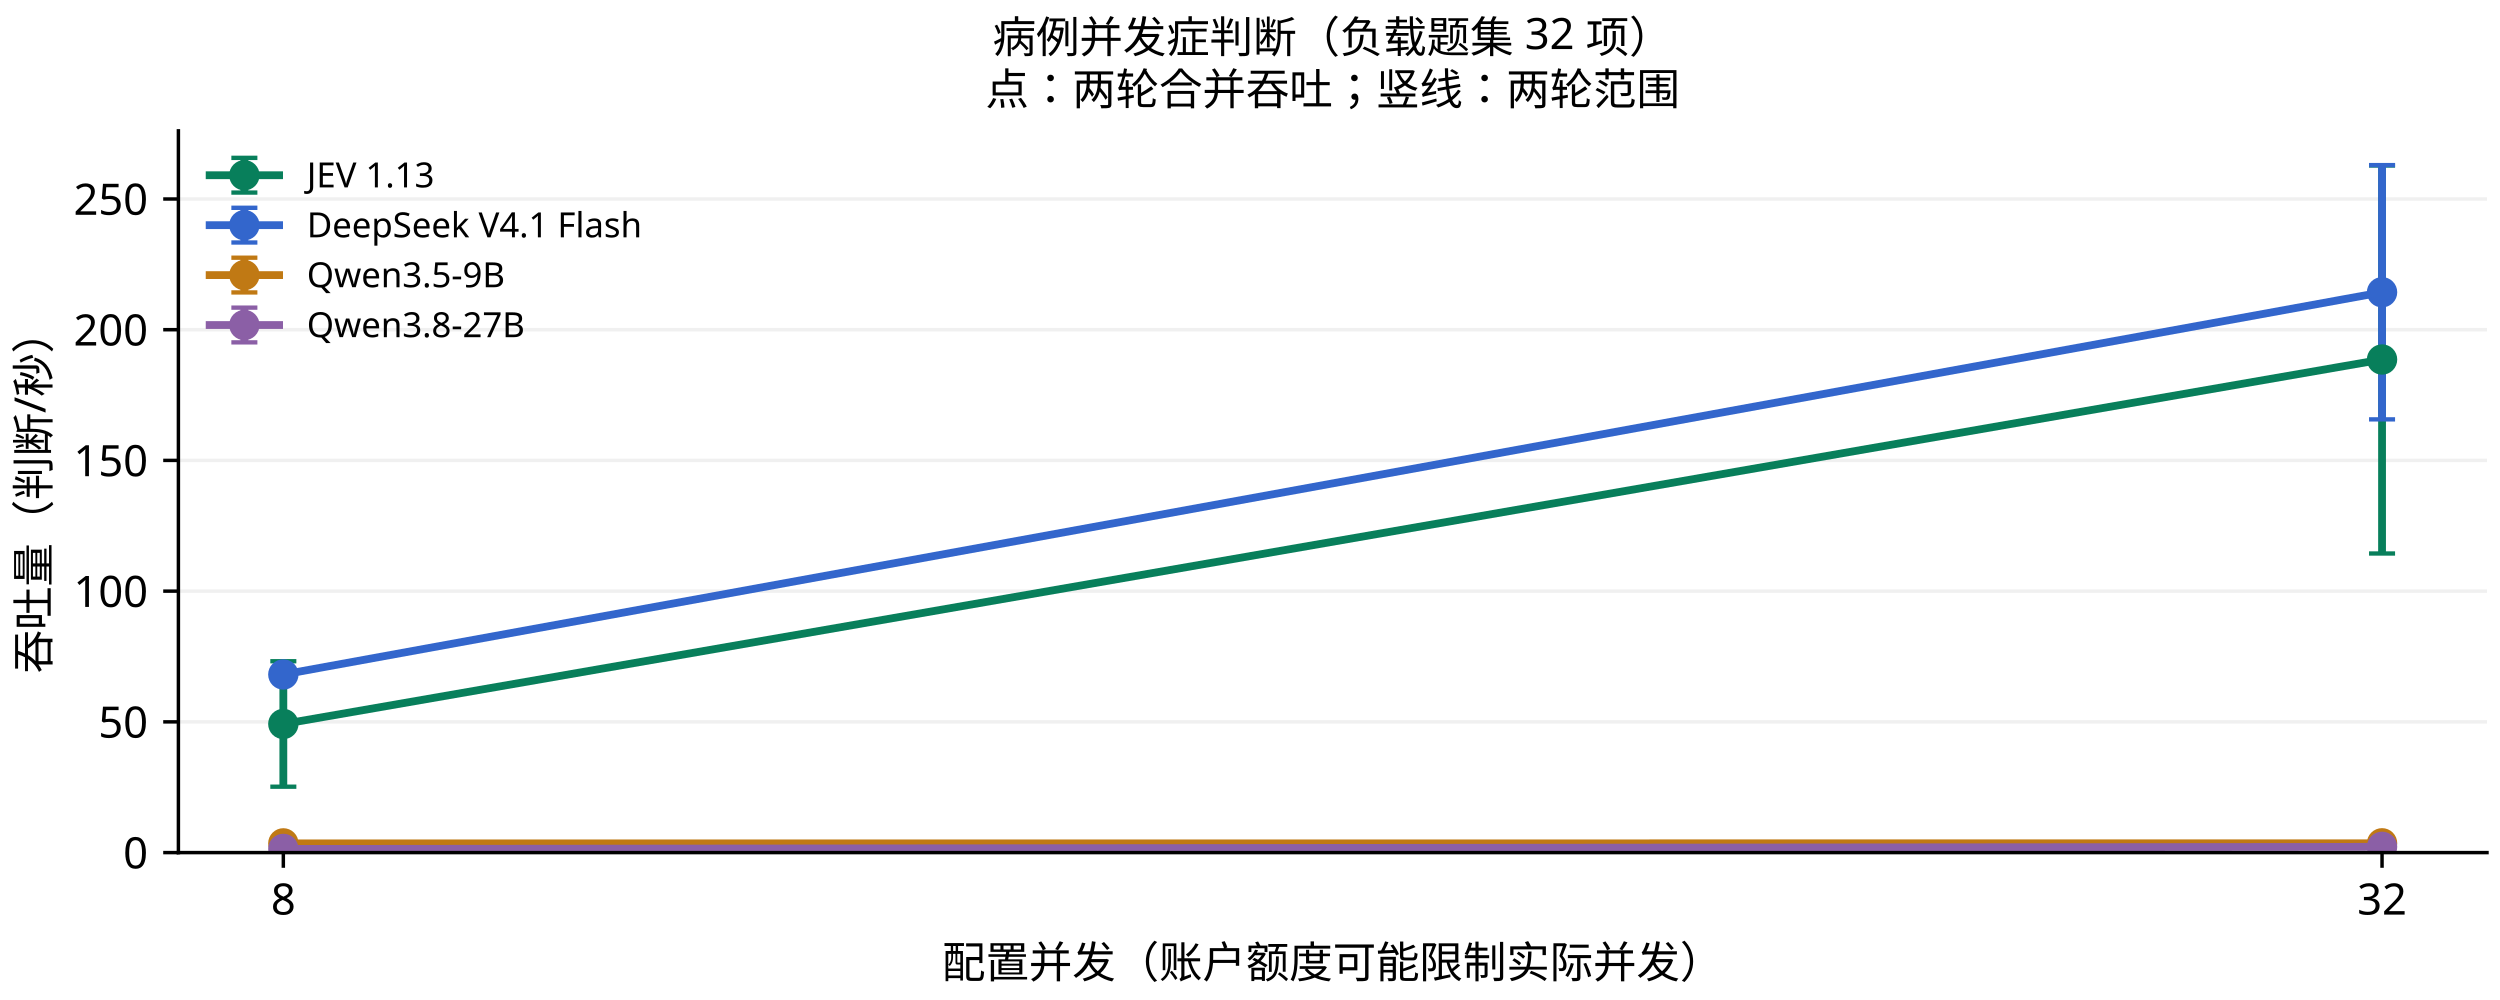
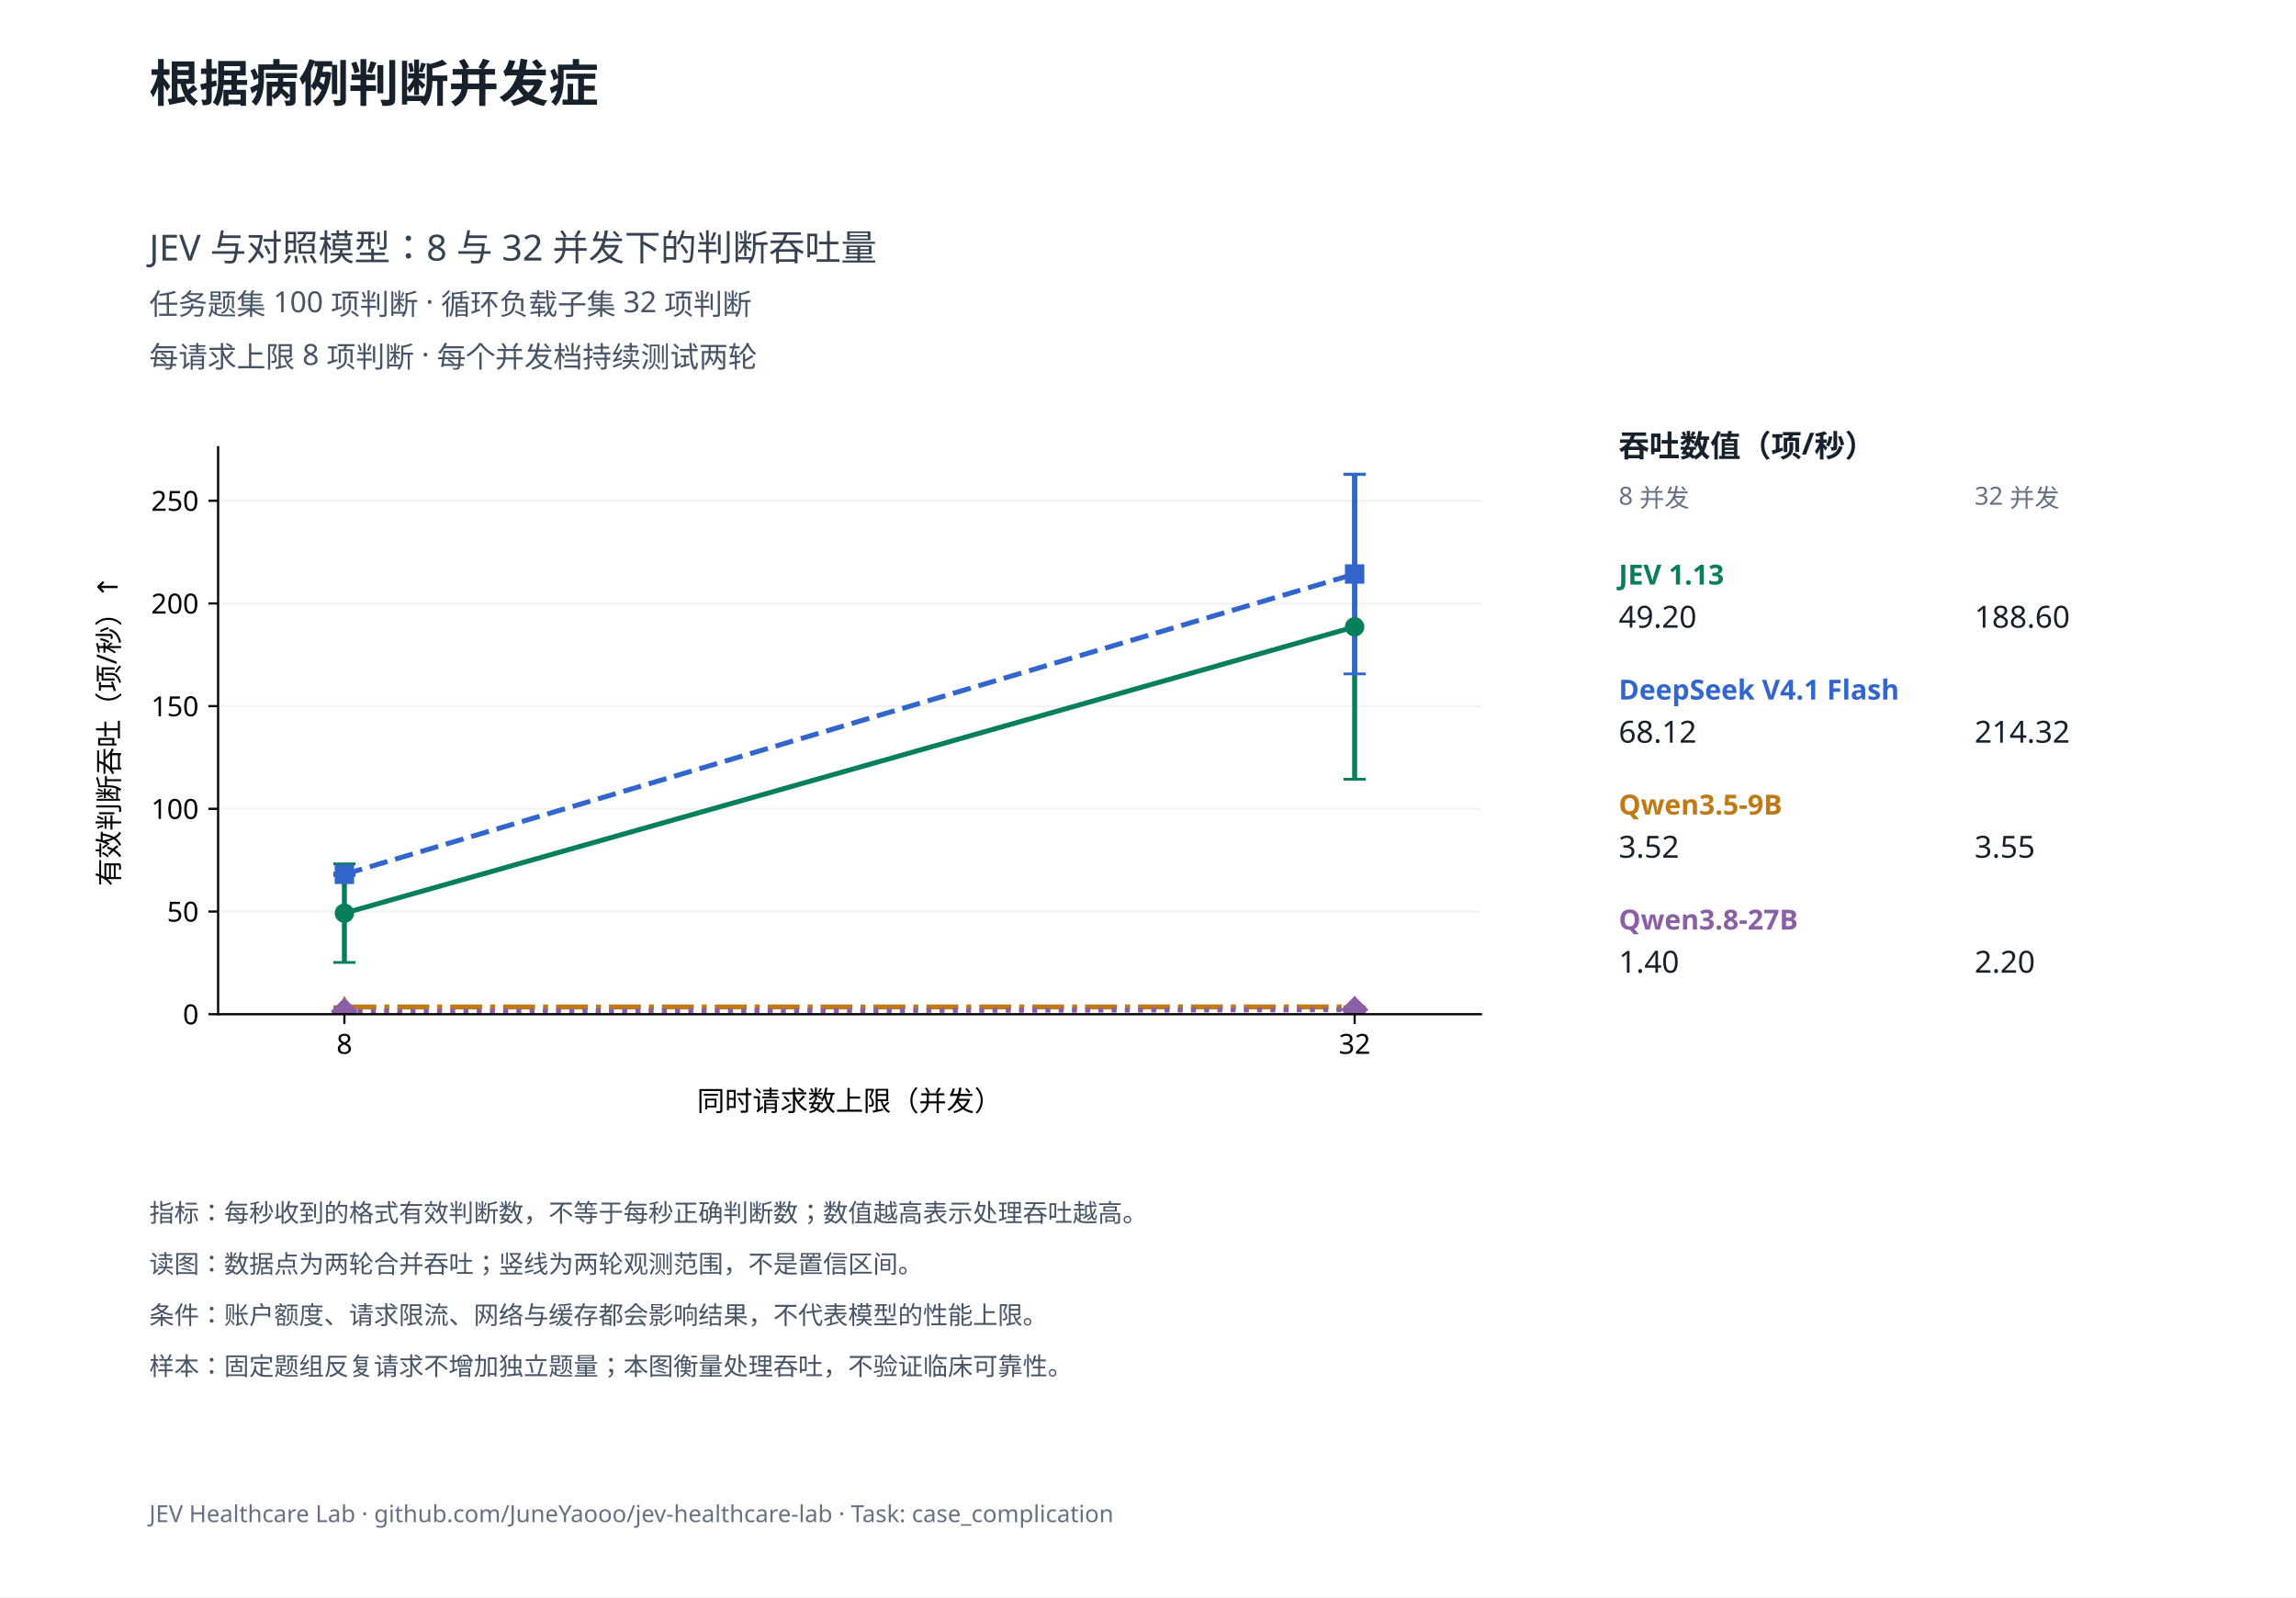
- <svg xmlns="http://www.w3.org/2000/svg" xmlns:xlink="http://www.w3.org/1999/xlink" width="576pt" height="230.4pt" viewBox="0 0 576 230.4" version="1.1">
+ <svg xmlns="http://www.w3.org/2000/svg" xmlns:xlink="http://www.w3.org/1999/xlink" width="828pt" height="576pt" viewBox="0 0 828 576" version="1.1">
  <defs>
    <style type="text/css">*{stroke-linejoin: round; stroke-linecap: butt}</style>
  </defs>
  <g id="figure_1">
    <g id="patch_1">
-       <path d="M 0 230.4 L 576 230.4 L 576 0 L 0 0 z " style="fill: #ffffff" />
+       <path d="M 0 576 L 828 576 L 828 0 L 0 0 z " style="fill: #ffffff" />
    </g>
    <g id="axes_1">
      <g id="patch_2">
-         <path d="M 41.103 196.439 L 573 196.439 L 573 30.148 L 41.103 30.148 z " style="fill: #ffffff" />
+         <path d="M 78.66 365.76 L 534.06 365.76 L 534.06 161.28 L 78.66 161.28 z " style="fill: #ffffff" />
      </g>
      <g id="matplotlib.axis_1">
        <g id="xtick_1">
          <g id="line2d_1">
            <defs>
-               <path id="m2c5e07b460" d="M 0 0 L 0 3.5 " style="stroke: #000000; stroke-width: 0.8" />
+               <path id="mfe525bd949" d="M 0 0 L 0 3.5 " style="stroke: #000000; stroke-width: 0.8" />
            </defs>
            <g>
-               <use xlink:href="#m2c5e07b460" x="65.28" y="196.439" style="stroke: #000000; stroke-width: 0.8" />
+               <use xlink:href="#mfe525bd949" x="124.2" y="365.76" style="stroke: #000000; stroke-width: 0.8" />
            </g>
          </g>
          <g id="text_1">
-             <text style="font-size: 10px; font-family: 'Arial Unicode MS'; text-anchor: middle" x="65.28" y="210.719" transform="rotate(-0 65.28047 210.7189)">8</text>
+             <text style="font-size: 10px; font-family: 'Arial Unicode MS'; text-anchor: middle" x="124.2" y="380.04" transform="rotate(-0 124.2 380.0403)">8</text>
          </g>
        </g>
        <g id="xtick_2">
          <g id="line2d_2">
            <g>
-               <use xlink:href="#m2c5e07b460" x="548.823" y="196.439" style="stroke: #000000; stroke-width: 0.8" />
+               <use xlink:href="#mfe525bd949" x="488.52" y="365.76" style="stroke: #000000; stroke-width: 0.8" />
            </g>
          </g>
          <g id="text_2">
-             <text style="font-size: 10px; font-family: 'Arial Unicode MS'; text-anchor: middle" x="548.823" y="210.719" transform="rotate(-0 548.8227 210.7189)">32</text>
+             <text style="font-size: 10px; font-family: 'Arial Unicode MS'; text-anchor: middle" x="488.52" y="380.04" transform="rotate(-0 488.52 380.0403)">32</text>
          </g>
        </g>
        <g id="text_3">
-           <text style="font-size: 10px; font-family: 'Arial Unicode MS'; text-anchor: middle" x="307.052" y="225.3" transform="rotate(-0 307.0516 225.2998)">配置并发（账户额度可能限制实际并发）</text>
+           <text style="font-size: 10px; font-family: 'Arial Unicode MS'; text-anchor: middle" x="306.36" y="400.621" transform="rotate(-0 306.36 400.6211)">同时请求数上限（并发）</text>
        </g>
      </g>
      <g id="matplotlib.axis_2">
        <g id="ytick_1">
          <g id="line2d_3">
-             <path d="M 41.103 196.439 L 573 196.439 " clip-path="url(#p00638ab48f)" style="fill: none; stroke: #b0b0b0; stroke-opacity: 0.18; stroke-width: 0.8; stroke-linecap: square" />
+             <path d="M 78.66 365.76 L 534.06 365.76 " clip-path="url(#p11cfad6127)" style="fill: none; stroke: #b0b0b0; stroke-opacity: 0.16; stroke-width: 0.8; stroke-linecap: square" />
          </g>
          <g id="line2d_4">
            <defs>
-               <path id="ma7af03db89" d="M 0 0 L -3.5 0 " style="stroke: #000000; stroke-width: 0.8" />
+               <path id="m9850966038" d="M 0 0 L -3.5 0 " style="stroke: #000000; stroke-width: 0.8" />
            </defs>
            <g>
-               <use xlink:href="#ma7af03db89" x="41.103" y="196.439" style="stroke: #000000; stroke-width: 0.8" />
+               <use xlink:href="#m9850966038" x="78.66" y="365.76" style="stroke: #000000; stroke-width: 0.8" />
            </g>
          </g>
          <g id="text_4">
-             <text style="font-size: 10px; font-family: 'Arial Unicode MS'; text-anchor: end" x="34.103" y="200.079" transform="rotate(-0 34.10336 200.0788)">0</text>
+             <text style="font-size: 10px; font-family: 'Arial Unicode MS'; text-anchor: end" x="71.66" y="369.4" transform="rotate(-0 71.66 369.4001)">0</text>
          </g>
        </g>
        <g id="ytick_2">
          <g id="line2d_5">
-             <path d="M 41.103 166.32 L 573 166.32 " clip-path="url(#p00638ab48f)" style="fill: none; stroke: #b0b0b0; stroke-opacity: 0.18; stroke-width: 0.8; stroke-linecap: square" />
+             <path d="M 78.66 328.724 L 534.06 328.724 " clip-path="url(#p11cfad6127)" style="fill: none; stroke: #b0b0b0; stroke-opacity: 0.16; stroke-width: 0.8; stroke-linecap: square" />
          </g>
          <g id="line2d_6">
            <g>
-               <use xlink:href="#ma7af03db89" x="41.103" y="166.32" style="stroke: #000000; stroke-width: 0.8" />
+               <use xlink:href="#m9850966038" x="78.66" y="328.724" style="stroke: #000000; stroke-width: 0.8" />
            </g>
          </g>
          <g id="text_5">
-             <text style="font-size: 10px; font-family: 'Arial Unicode MS'; text-anchor: end" x="34.103" y="169.96" transform="rotate(-0 34.10336 169.9599)">50</text>
+             <text style="font-size: 10px; font-family: 'Arial Unicode MS'; text-anchor: end" x="71.66" y="332.364" transform="rotate(-0 71.66 332.3644)">50</text>
          </g>
        </g>
        <g id="ytick_3">
          <g id="line2d_7">
-             <path d="M 41.103 136.201 L 573 136.201 " clip-path="url(#p00638ab48f)" style="fill: none; stroke: #b0b0b0; stroke-opacity: 0.18; stroke-width: 0.8; stroke-linecap: square" />
+             <path d="M 78.66 291.688 L 534.06 291.688 " clip-path="url(#p11cfad6127)" style="fill: none; stroke: #b0b0b0; stroke-opacity: 0.16; stroke-width: 0.8; stroke-linecap: square" />
          </g>
          <g id="line2d_8">
            <g>
-               <use xlink:href="#ma7af03db89" x="41.103" y="136.201" style="stroke: #000000; stroke-width: 0.8" />
+               <use xlink:href="#m9850966038" x="78.66" y="291.688" style="stroke: #000000; stroke-width: 0.8" />
            </g>
          </g>
          <g id="text_6">
-             <text style="font-size: 10px; font-family: 'Arial Unicode MS'; text-anchor: end" x="34.103" y="139.841" transform="rotate(-0 34.10336 139.8411)">100</text>
+             <text style="font-size: 10px; font-family: 'Arial Unicode MS'; text-anchor: end" x="71.66" y="295.329" transform="rotate(-0 71.66 295.3286)">100</text>
          </g>
        </g>
        <g id="ytick_4">
          <g id="line2d_9">
-             <path d="M 41.103 106.082 L 573 106.082 " clip-path="url(#p00638ab48f)" style="fill: none; stroke: #b0b0b0; stroke-opacity: 0.18; stroke-width: 0.8; stroke-linecap: square" />
+             <path d="M 78.66 254.653 L 534.06 254.653 " clip-path="url(#p11cfad6127)" style="fill: none; stroke: #b0b0b0; stroke-opacity: 0.16; stroke-width: 0.8; stroke-linecap: square" />
          </g>
          <g id="line2d_10">
            <g>
-               <use xlink:href="#ma7af03db89" x="41.103" y="106.082" style="stroke: #000000; stroke-width: 0.8" />
+               <use xlink:href="#m9850966038" x="78.66" y="254.653" style="stroke: #000000; stroke-width: 0.8" />
            </g>
          </g>
          <g id="text_7">
-             <text style="font-size: 10px; font-family: 'Arial Unicode MS'; text-anchor: end" x="34.103" y="109.722" transform="rotate(-0 34.10336 109.7223)">150</text>
+             <text style="font-size: 10px; font-family: 'Arial Unicode MS'; text-anchor: end" x="71.66" y="258.293" transform="rotate(-0 71.66 258.2928)">150</text>
          </g>
        </g>
        <g id="ytick_5">
          <g id="line2d_11">
-             <path d="M 41.103 75.963 L 573 75.963 " clip-path="url(#p00638ab48f)" style="fill: none; stroke: #b0b0b0; stroke-opacity: 0.18; stroke-width: 0.8; stroke-linecap: square" />
+             <path d="M 78.66 217.617 L 534.06 217.617 " clip-path="url(#p11cfad6127)" style="fill: none; stroke: #b0b0b0; stroke-opacity: 0.16; stroke-width: 0.8; stroke-linecap: square" />
          </g>
          <g id="line2d_12">
            <g>
-               <use xlink:href="#ma7af03db89" x="41.103" y="75.963" style="stroke: #000000; stroke-width: 0.8" />
+               <use xlink:href="#m9850966038" x="78.66" y="217.617" style="stroke: #000000; stroke-width: 0.8" />
            </g>
          </g>
          <g id="text_8">
-             <text style="font-size: 10px; font-family: 'Arial Unicode MS'; text-anchor: end" x="34.103" y="79.603" transform="rotate(-0 34.10336 79.60348)">200</text>
+             <text style="font-size: 10px; font-family: 'Arial Unicode MS'; text-anchor: end" x="71.66" y="221.257" transform="rotate(-0 71.66 221.2571)">200</text>
          </g>
        </g>
        <g id="ytick_6">
          <g id="line2d_13">
-             <path d="M 41.103 45.845 L 573 45.845 " clip-path="url(#p00638ab48f)" style="fill: none; stroke: #b0b0b0; stroke-opacity: 0.18; stroke-width: 0.8; stroke-linecap: square" />
+             <path d="M 78.66 180.581 L 534.06 180.581 " clip-path="url(#p11cfad6127)" style="fill: none; stroke: #b0b0b0; stroke-opacity: 0.16; stroke-width: 0.8; stroke-linecap: square" />
          </g>
          <g id="line2d_14">
            <g>
-               <use xlink:href="#ma7af03db89" x="41.103" y="45.845" style="stroke: #000000; stroke-width: 0.8" />
+               <use xlink:href="#m9850966038" x="78.66" y="180.581" style="stroke: #000000; stroke-width: 0.8" />
            </g>
          </g>
          <g id="text_9">
-             <text style="font-size: 10px; font-family: 'Arial Unicode MS'; text-anchor: end" x="34.103" y="49.485" transform="rotate(-0 34.10336 49.48465)">250</text>
+             <text style="font-size: 10px; font-family: 'Arial Unicode MS'; text-anchor: end" x="71.66" y="184.221" transform="rotate(-0 71.66 184.2213)">250</text>
          </g>
        </g>
        <g id="text_10">
-           <text style="font-size: 10px; font-family: 'Arial Unicode MS'; text-anchor: middle" x="11.321" y="113.293" transform="rotate(-90 11.32055 113.2934)">吞吐量（判断/秒）</text>
+           <text style="font-size: 10px; font-family: 'Arial Unicode MS'; text-anchor: middle" x="42.877" y="263.52" transform="rotate(-90 42.87719 263.52)">有效判断吞吐（项/秒）↑</text>
        </g>
      </g>
      <g id="LineCollection_1">
-         <path d="M 65.28 181.259 L 65.28 152.345 " clip-path="url(#p00638ab48f)" style="fill: none; stroke: #087f5b; stroke-width: 1.8" />
-         <path d="M 548.823 127.527 L 548.823 38.134 " clip-path="url(#p00638ab48f)" style="fill: none; stroke: #087f5b; stroke-width: 1.8" />
+         <path d="M 124.2 347.094 L 124.2 311.54 " clip-path="url(#p11cfad6127)" style="fill: none; stroke: #087f5b; stroke-width: 1.8" />
+         <path d="M 488.52 281.022 L 488.52 171.1 " clip-path="url(#p11cfad6127)" style="fill: none; stroke: #087f5b; stroke-width: 1.8" />
      </g>
      <g id="line2d_15">
        <defs>
-           <path id="m65058990a4" d="M 3 0 L -3 -0 " style="stroke: #087f5b" />
-         </defs>
-         <g clip-path="url(#p00638ab48f)">
-           <use xlink:href="#m65058990a4" x="65.28" y="181.259" style="fill: #087f5b; stroke: #087f5b" />
-           <use xlink:href="#m65058990a4" x="548.823" y="127.527" style="fill: #087f5b; stroke: #087f5b" />
+           <path id="me93478a8ce" d="M 4 0 L -4 -0 " style="stroke: #087f5b" />
+         </defs>
+         <g clip-path="url(#p11cfad6127)">
+           <use xlink:href="#me93478a8ce" x="124.2" y="347.094" style="fill: #087f5b; stroke: #087f5b" />
+           <use xlink:href="#me93478a8ce" x="488.52" y="281.022" style="fill: #087f5b; stroke: #087f5b" />
        </g>
      </g>
      <g id="line2d_16">
-         <g clip-path="url(#p00638ab48f)">
-           <use xlink:href="#m65058990a4" x="65.28" y="152.345" style="fill: #087f5b; stroke: #087f5b" />
-           <use xlink:href="#m65058990a4" x="548.823" y="38.134" style="fill: #087f5b; stroke: #087f5b" />
+         <g clip-path="url(#p11cfad6127)">
+           <use xlink:href="#me93478a8ce" x="124.2" y="311.54" style="fill: #087f5b; stroke: #087f5b" />
+           <use xlink:href="#me93478a8ce" x="488.52" y="171.1" style="fill: #087f5b; stroke: #087f5b" />
        </g>
      </g>
      <g id="LineCollection_2">
-         <path d="M 65.28 155.748 L 65.28 155.055 " clip-path="url(#p00638ab48f)" style="fill: none; stroke: #3366cc; stroke-width: 1.8" />
-         <path d="M 548.823 96.625 L 548.823 38.044 " clip-path="url(#p00638ab48f)" style="fill: none; stroke: #3366cc; stroke-width: 1.8" />
+         <path d="M 124.2 315.725 L 124.2 314.873 " clip-path="url(#p11cfad6127)" style="fill: none; stroke: #3366cc; stroke-width: 1.8" />
+         <path d="M 488.52 243.023 L 488.52 170.989 " clip-path="url(#p11cfad6127)" style="fill: none; stroke: #3366cc; stroke-width: 1.8" />
      </g>
      <g id="line2d_17">
        <defs>
-           <path id="m020bf89b58" d="M 3 0 L -3 -0 " style="stroke: #3366cc" />
-         </defs>
-         <g clip-path="url(#p00638ab48f)">
-           <use xlink:href="#m020bf89b58" x="65.28" y="155.748" style="fill: #3366cc; stroke: #3366cc" />
-           <use xlink:href="#m020bf89b58" x="548.823" y="96.625" style="fill: #3366cc; stroke: #3366cc" />
+           <path id="md3e5f7dccb" d="M 4 0 L -4 -0 " style="stroke: #3366cc" />
+         </defs>
+         <g clip-path="url(#p11cfad6127)">
+           <use xlink:href="#md3e5f7dccb" x="124.2" y="315.725" style="fill: #3366cc; stroke: #3366cc" />
+           <use xlink:href="#md3e5f7dccb" x="488.52" y="243.023" style="fill: #3366cc; stroke: #3366cc" />
        </g>
      </g>
      <g id="line2d_18">
-         <g clip-path="url(#p00638ab48f)">
-           <use xlink:href="#m020bf89b58" x="65.28" y="155.055" style="fill: #3366cc; stroke: #3366cc" />
-           <use xlink:href="#m020bf89b58" x="548.823" y="38.044" style="fill: #3366cc; stroke: #3366cc" />
+         <g clip-path="url(#p11cfad6127)">
+           <use xlink:href="#md3e5f7dccb" x="124.2" y="314.873" style="fill: #3366cc; stroke: #3366cc" />
+           <use xlink:href="#md3e5f7dccb" x="488.52" y="170.989" style="fill: #3366cc; stroke: #3366cc" />
        </g>
      </g>
      <g id="LineCollection_3">
-         <path d="M 65.28 194.391 L 65.28 194.24 " clip-path="url(#p00638ab48f)" style="fill: none; stroke: #c07914; stroke-width: 1.8" />
-         <path d="M 548.823 194.36 L 548.823 194.24 " clip-path="url(#p00638ab48f)" style="fill: none; stroke: #c07914; stroke-width: 1.8" />
+         <path d="M 124.2 363.242 L 124.2 363.056 " clip-path="url(#p11cfad6127)" style="fill: none; stroke: #c07914; stroke-width: 1.8" />
+         <path d="M 488.52 363.205 L 488.52 363.056 " clip-path="url(#p11cfad6127)" style="fill: none; stroke: #c07914; stroke-width: 1.8" />
      </g>
      <g id="line2d_19">
        <defs>
-           <path id="m6187650e0c" d="M 3 0 L -3 -0 " style="stroke: #c07914" />
-         </defs>
-         <g clip-path="url(#p00638ab48f)">
-           <use xlink:href="#m6187650e0c" x="65.28" y="194.391" style="fill: #c07914; stroke: #c07914" />
-           <use xlink:href="#m6187650e0c" x="548.823" y="194.36" style="fill: #c07914; stroke: #c07914" />
+           <path id="me99772dcce" d="M 4 0 L -4 -0 " style="stroke: #c07914" />
+         </defs>
+         <g clip-path="url(#p11cfad6127)">
+           <use xlink:href="#me99772dcce" x="124.2" y="363.242" style="fill: #c07914; stroke: #c07914" />
+           <use xlink:href="#me99772dcce" x="488.52" y="363.205" style="fill: #c07914; stroke: #c07914" />
        </g>
      </g>
      <g id="line2d_20">
-         <g clip-path="url(#p00638ab48f)">
-           <use xlink:href="#m6187650e0c" x="65.28" y="194.24" style="fill: #c07914; stroke: #c07914" />
-           <use xlink:href="#m6187650e0c" x="548.823" y="194.24" style="fill: #c07914; stroke: #c07914" />
+         <g clip-path="url(#p11cfad6127)">
+           <use xlink:href="#me99772dcce" x="124.2" y="363.056" style="fill: #c07914; stroke: #c07914" />
+           <use xlink:href="#me99772dcce" x="488.52" y="363.056" style="fill: #c07914; stroke: #c07914" />
        </g>
      </g>
      <g id="LineCollection_4">
-         <path d="M 65.28 195.957 L 65.28 195.234 " clip-path="url(#p00638ab48f)" style="fill: none; stroke: #8b5fa6; stroke-width: 1.8" />
-         <path d="M 548.823 195.234 L 548.823 194.993 " clip-path="url(#p00638ab48f)" style="fill: none; stroke: #8b5fa6; stroke-width: 1.8" />
+         <path d="M 124.2 365.167 L 124.2 364.279 " clip-path="url(#p11cfad6127)" style="fill: none; stroke: #8b5fa6; stroke-width: 1.8" />
+         <path d="M 488.52 364.279 L 488.52 363.982 " clip-path="url(#p11cfad6127)" style="fill: none; stroke: #8b5fa6; stroke-width: 1.8" />
      </g>
      <g id="line2d_21">
        <defs>
-           <path id="m1f14ea25fe" d="M 3 0 L -3 -0 " style="stroke: #8b5fa6" />
-         </defs>
-         <g clip-path="url(#p00638ab48f)">
-           <use xlink:href="#m1f14ea25fe" x="65.28" y="195.957" style="fill: #8b5fa6; stroke: #8b5fa6" />
-           <use xlink:href="#m1f14ea25fe" x="548.823" y="195.234" style="fill: #8b5fa6; stroke: #8b5fa6" />
+           <path id="mc3829b8201" d="M 4 0 L -4 -0 " style="stroke: #8b5fa6" />
+         </defs>
+         <g clip-path="url(#p11cfad6127)">
+           <use xlink:href="#mc3829b8201" x="124.2" y="365.167" style="fill: #8b5fa6; stroke: #8b5fa6" />
+           <use xlink:href="#mc3829b8201" x="488.52" y="364.279" style="fill: #8b5fa6; stroke: #8b5fa6" />
        </g>
      </g>
      <g id="line2d_22">
-         <g clip-path="url(#p00638ab48f)">
-           <use xlink:href="#m1f14ea25fe" x="65.28" y="195.234" style="fill: #8b5fa6; stroke: #8b5fa6" />
-           <use xlink:href="#m1f14ea25fe" x="548.823" y="194.993" style="fill: #8b5fa6; stroke: #8b5fa6" />
+         <g clip-path="url(#p11cfad6127)">
+           <use xlink:href="#mc3829b8201" x="124.2" y="364.279" style="fill: #8b5fa6; stroke: #8b5fa6" />
+           <use xlink:href="#mc3829b8201" x="488.52" y="363.982" style="fill: #8b5fa6; stroke: #8b5fa6" />
        </g>
      </g>
      <g id="line2d_23">
-         <path d="M 65.28 166.802 L 548.823 82.83 " clip-path="url(#p00638ab48f)" style="fill: none; stroke: #087f5b; stroke-width: 1.8; stroke-linecap: square" />
-         <defs>
-           <path id="m7ed172c6cd" d="M 0 3 C 0.796 3 1.559 2.684 2.121 2.121 C 2.684 1.559 3 0.796 3 0 C 3 -0.796 2.684 -1.559 2.121 -2.121 C 1.559 -2.684 0.796 -3 0 -3 C -0.796 -3 -1.559 -2.684 -2.121 -2.121 C -2.684 -1.559 -3 -0.796 -3 0 C -3 0.796 -2.684 1.559 -2.121 2.121 C -1.559 2.684 -0.796 3 0 3 z " style="stroke: #087f5b" />
-         </defs>
-         <g clip-path="url(#p00638ab48f)">
-           <use xlink:href="#m7ed172c6cd" x="65.28" y="166.802" style="fill: #087f5b; stroke: #087f5b" />
-           <use xlink:href="#m7ed172c6cd" x="548.823" y="82.83" style="fill: #087f5b; stroke: #087f5b" />
+         <path d="M 124.2 329.317 L 488.52 226.061 " clip-path="url(#p11cfad6127)" style="fill: none; stroke: #087f5b; stroke-width: 1.8; stroke-linecap: square" />
+         <defs>
+           <path id="m71f144e6cf" d="M 0 3 C 0.796 3 1.559 2.684 2.121 2.121 C 2.684 1.559 3 0.796 3 0 C 3 -0.796 2.684 -1.559 2.121 -2.121 C 1.559 -2.684 0.796 -3 0 -3 C -0.796 -3 -1.559 -2.684 -2.121 -2.121 C -2.684 -1.559 -3 -0.796 -3 0 C -3 0.796 -2.684 1.559 -2.121 2.121 C -1.559 2.684 -0.796 3 0 3 z " style="stroke: #087f5b" />
+         </defs>
+         <g clip-path="url(#p11cfad6127)">
+           <use xlink:href="#m71f144e6cf" x="124.2" y="329.317" style="fill: #087f5b; stroke: #087f5b" />
+           <use xlink:href="#m71f144e6cf" x="488.52" y="226.061" style="fill: #087f5b; stroke: #087f5b" />
        </g>
      </g>
      <g id="line2d_24">
-         <path d="M 65.28 155.402 L 548.823 67.334 " clip-path="url(#p00638ab48f)" style="fill: none; stroke: #3366cc; stroke-width: 1.8; stroke-linecap: square" />
-         <defs>
-           <path id="m68ea85a02e" d="M 0 3 C 0.796 3 1.559 2.684 2.121 2.121 C 2.684 1.559 3 0.796 3 0 C 3 -0.796 2.684 -1.559 2.121 -2.121 C 1.559 -2.684 0.796 -3 0 -3 C -0.796 -3 -1.559 -2.684 -2.121 -2.121 C -2.684 -1.559 -3 -0.796 -3 0 C -3 0.796 -2.684 1.559 -2.121 2.121 C -1.559 2.684 -0.796 3 0 3 z " style="stroke: #3366cc" />
-         </defs>
-         <g clip-path="url(#p00638ab48f)">
-           <use xlink:href="#m68ea85a02e" x="65.28" y="155.402" style="fill: #3366cc; stroke: #3366cc" />
-           <use xlink:href="#m68ea85a02e" x="548.823" y="67.334" style="fill: #3366cc; stroke: #3366cc" />
+         <path d="M 124.2 315.299 L 488.52 207.006 " clip-path="url(#p11cfad6127)" style="fill: none; stroke-dasharray: 6.66,2.88; stroke-dashoffset: 0; stroke: #3366cc; stroke-width: 1.8" />
+         <defs>
+           <path id="m42d7debe90" d="M -3 3 L 3 3 L 3 -3 L -3 -3 z " style="stroke: #3366cc; stroke-linejoin: miter" />
+         </defs>
+         <g clip-path="url(#p11cfad6127)">
+           <use xlink:href="#m42d7debe90" x="124.2" y="315.299" style="fill: #3366cc; stroke: #3366cc; stroke-linejoin: miter" />
+           <use xlink:href="#m42d7debe90" x="488.52" y="207.006" style="fill: #3366cc; stroke: #3366cc; stroke-linejoin: miter" />
        </g>
      </g>
      <g id="line2d_25">
-         <path d="M 65.28 194.315 L 548.823 194.3 " clip-path="url(#p00638ab48f)" style="fill: none; stroke: #c07914; stroke-width: 1.8; stroke-linecap: square" />
-         <defs>
-           <path id="mdbf9734dd5" d="M 0 3 C 0.796 3 1.559 2.684 2.121 2.121 C 2.684 1.559 3 0.796 3 0 C 3 -0.796 2.684 -1.559 2.121 -2.121 C 1.559 -2.684 0.796 -3 0 -3 C -0.796 -3 -1.559 -2.684 -2.121 -2.121 C -2.684 -1.559 -3 -0.796 -3 0 C -3 0.796 -2.684 1.559 -2.121 2.121 C -1.559 2.684 -0.796 3 0 3 z " style="stroke: #c07914" />
-         </defs>
-         <g clip-path="url(#p00638ab48f)">
-           <use xlink:href="#mdbf9734dd5" x="65.28" y="194.315" style="fill: #c07914; stroke: #c07914" />
-           <use xlink:href="#mdbf9734dd5" x="548.823" y="194.3" style="fill: #c07914; stroke: #c07914" />
+         <path d="M 124.2 363.149 L 488.52 363.13 " clip-path="url(#p11cfad6127)" style="fill: none; stroke-dasharray: 11.52,2.88,1.8,2.88; stroke-dashoffset: 0; stroke: #c07914; stroke-width: 1.8" />
+         <defs>
+           <path id="m49b3dd9723" d="M 0 -3 L -3 3 L 3 3 z " style="stroke: #c07914; stroke-linejoin: miter" />
+         </defs>
+         <g clip-path="url(#p11cfad6127)">
+           <use xlink:href="#m49b3dd9723" x="124.2" y="363.149" style="fill: #c07914; stroke: #c07914; stroke-linejoin: miter" />
+           <use xlink:href="#m49b3dd9723" x="488.52" y="363.13" style="fill: #c07914; stroke: #c07914; stroke-linejoin: miter" />
        </g>
      </g>
      <g id="line2d_26">
-         <path d="M 65.28 195.595 L 548.823 195.113 " clip-path="url(#p00638ab48f)" style="fill: none; stroke: #8b5fa6; stroke-width: 1.8; stroke-linecap: square" />
-         <defs>
-           <path id="m9bcba7aa09" d="M 0 3 C 0.796 3 1.559 2.684 2.121 2.121 C 2.684 1.559 3 0.796 3 0 C 3 -0.796 2.684 -1.559 2.121 -2.121 C 1.559 -2.684 0.796 -3 0 -3 C -0.796 -3 -1.559 -2.684 -2.121 -2.121 C -2.684 -1.559 -3 -0.796 -3 0 C -3 0.796 -2.684 1.559 -2.121 2.121 C -1.559 2.684 -0.796 3 0 3 z " style="stroke: #8b5fa6" />
-         </defs>
-         <g clip-path="url(#p00638ab48f)">
-           <use xlink:href="#m9bcba7aa09" x="65.28" y="195.595" style="fill: #8b5fa6; stroke: #8b5fa6" />
-           <use xlink:href="#m9bcba7aa09" x="548.823" y="195.113" style="fill: #8b5fa6; stroke: #8b5fa6" />
+         <path d="M 124.2 364.723 L 488.52 364.13 " clip-path="url(#p11cfad6127)" style="fill: none; stroke-dasharray: 1.8,2.97; stroke-dashoffset: 0; stroke: #8b5fa6; stroke-width: 1.8" />
+         <defs>
+           <path id="meeff1543a7" d="M -0 4.243 L 4.243 0 L 0 -4.243 L -4.243 -0 z " style="stroke: #8b5fa6; stroke-linejoin: miter" />
+         </defs>
+         <g clip-path="url(#p11cfad6127)">
+           <use xlink:href="#meeff1543a7" x="124.2" y="364.723" style="fill: #8b5fa6; stroke: #8b5fa6; stroke-linejoin: miter" />
+           <use xlink:href="#meeff1543a7" x="488.52" y="364.13" style="fill: #8b5fa6; stroke: #8b5fa6; stroke-linejoin: miter" />
        </g>
      </g>
      <g id="patch_3">
-         <path d="M 41.103 196.439 L 41.103 30.148 " style="fill: none; stroke: #000000; stroke-width: 0.8; stroke-linejoin: miter; stroke-linecap: square" />
+         <path d="M 78.66 365.76 L 78.66 161.28 " style="fill: none; stroke: #000000; stroke-width: 0.8; stroke-linejoin: miter; stroke-linecap: square" />
      </g>
      <g id="patch_4">
-         <path d="M 41.103 196.439 L 573 196.439 " style="fill: none; stroke: #000000; stroke-width: 0.8; stroke-linejoin: miter; stroke-linecap: square" />
-       </g>
-       <g id="text_11">
-         <text style="font-size: 10px; font-family: 'Arial Unicode MS'" transform="translate(228.7125 12.14067)">病例并发症判断（负载题集 32 项）</text>
-         <text style="font-size: 10px; font-family: 'Arial Unicode MS'" transform="translate(227.0516 24.14809)">点：两轮合并吞吐；竖线：两轮范围</text>
-       </g>
-       <g id="legend_1">
-         <g id="LineCollection_5">
-           <path d="M 56.303 44.372 L 56.303 36.372 " style="fill: none; stroke: #087f5b; stroke-width: 1.8" />
-         </g>
-         <g id="line2d_27">
-           <g>
-             <use xlink:href="#m65058990a4" x="56.303" y="44.372" style="fill: #087f5b; stroke: #087f5b" />
-           </g>
-         </g>
-         <g id="line2d_28">
-           <g>
-             <use xlink:href="#m65058990a4" x="56.303" y="36.372" style="fill: #087f5b; stroke: #087f5b" />
-           </g>
-         </g>
-         <g id="line2d_29">
-           <path d="M 48.303 40.372 L 64.303 40.372 " style="fill: none; stroke: #087f5b; stroke-width: 1.8; stroke-linecap: square" />
-         </g>
-         <g id="line2d_30">
-           <g>
-             <use xlink:href="#m7ed172c6cd" x="56.303" y="40.372" style="fill: #087f5b; stroke: #087f5b" />
-           </g>
-         </g>
-         <g id="text_12">
-           <text style="font-size: 8px; font-family: 'Arial Unicode MS'; text-anchor: start" x="70.703" y="43.172" transform="rotate(-0 70.70337 43.17231)">JEV 1.13</text>
-         </g>
-         <g id="LineCollection_6">
-           <path d="M 56.303 55.876 L 56.303 47.876 " style="fill: none; stroke: #3366cc; stroke-width: 1.8" />
-         </g>
-         <g id="line2d_31">
-           <g>
-             <use xlink:href="#m020bf89b58" x="56.303" y="55.876" style="fill: #3366cc; stroke: #3366cc" />
-           </g>
-         </g>
-         <g id="line2d_32">
-           <g>
-             <use xlink:href="#m020bf89b58" x="56.303" y="47.876" style="fill: #3366cc; stroke: #3366cc" />
-           </g>
-         </g>
-         <g id="line2d_33">
-           <path d="M 48.303 51.876 L 64.303 51.876 " style="fill: none; stroke: #3366cc; stroke-width: 1.8; stroke-linecap: square" />
-         </g>
-         <g id="line2d_34">
-           <g>
-             <use xlink:href="#m68ea85a02e" x="56.303" y="51.876" style="fill: #3366cc; stroke: #3366cc" />
-           </g>
-         </g>
-         <g id="text_13">
-           <text style="font-size: 8px; font-family: 'Arial Unicode MS'; text-anchor: start" x="70.703" y="54.676" transform="rotate(-0 70.70337 54.67622)">DeepSeek V4.1 Flash</text>
-         </g>
-         <g id="LineCollection_7">
-           <path d="M 56.303 67.38 L 56.303 59.38 " style="fill: none; stroke: #c07914; stroke-width: 1.8" />
-         </g>
-         <g id="line2d_35">
-           <g>
-             <use xlink:href="#m6187650e0c" x="56.303" y="67.38" style="fill: #c07914; stroke: #c07914" />
-           </g>
-         </g>
-         <g id="line2d_36">
-           <g>
-             <use xlink:href="#m6187650e0c" x="56.303" y="59.38" style="fill: #c07914; stroke: #c07914" />
-           </g>
-         </g>
-         <g id="line2d_37">
-           <path d="M 48.303 63.38 L 64.303 63.38 " style="fill: none; stroke: #c07914; stroke-width: 1.8; stroke-linecap: square" />
-         </g>
-         <g id="line2d_38">
-           <g>
-             <use xlink:href="#mdbf9734dd5" x="56.303" y="63.38" style="fill: #c07914; stroke: #c07914" />
-           </g>
-         </g>
-         <g id="text_14">
-           <text style="font-size: 8px; font-family: 'Arial Unicode MS'; text-anchor: start" x="70.703" y="66.18" transform="rotate(-0 70.70337 66.18012)">Qwen3.5-9B</text>
-         </g>
-         <g id="LineCollection_8">
-           <path d="M 56.303 78.884 L 56.303 70.884 " style="fill: none; stroke: #8b5fa6; stroke-width: 1.8" />
-         </g>
-         <g id="line2d_39">
-           <g>
-             <use xlink:href="#m1f14ea25fe" x="56.303" y="78.884" style="fill: #8b5fa6; stroke: #8b5fa6" />
-           </g>
-         </g>
-         <g id="line2d_40">
-           <g>
-             <use xlink:href="#m1f14ea25fe" x="56.303" y="70.884" style="fill: #8b5fa6; stroke: #8b5fa6" />
-           </g>
-         </g>
-         <g id="line2d_41">
-           <path d="M 48.303 74.884 L 64.303 74.884 " style="fill: none; stroke: #8b5fa6; stroke-width: 1.8; stroke-linecap: square" />
-         </g>
-         <g id="line2d_42">
-           <g>
-             <use xlink:href="#m9bcba7aa09" x="56.303" y="74.884" style="fill: #8b5fa6; stroke: #8b5fa6" />
-           </g>
-         </g>
-         <g id="text_15">
-           <text style="font-size: 8px; font-family: 'Arial Unicode MS'; text-anchor: start" x="70.703" y="77.684" transform="rotate(-0 70.70337 77.68403)">Qwen3.8-27B</text>
-         </g>
-       </g>
+         <path d="M 78.66 365.76 L 534.06 365.76 " style="fill: none; stroke: #000000; stroke-width: 0.8; stroke-linejoin: miter; stroke-linecap: square" />
+       </g>
+     </g>
+     <g id="text_11">
+       <text style="font-weight: 700; font-size: 18px; font-family: 'Arial Unicode MS'; text-anchor: start; fill: #17212b" x="53.82" y="36.578" transform="rotate(-0 53.82 36.57825)">根据病例判断并发症</text>
+     </g>
+     <g id="text_12">
+       <text style="font-size: 13px; font-family: 'Arial Unicode MS'; text-anchor: start; fill: #364152" x="53.82" y="93.97" transform="rotate(-0 53.82 93.96962)">JEV 与对照模型：8 与 32 并发下的判断吞吐量</text>
+     </g>
+     <g id="text_13">
+       <text style="font-size: 10.5px; font-family: 'Arial Unicode MS'; text-anchor: start; fill: #475467" x="53.82" y="113.472" transform="rotate(-0 53.82 113.472)">任务题集 100 项判断 · 循环负载子集 32 项判断</text>
+     </g>
+     <g id="text_14">
+       <text style="font-size: 10.5px; font-family: 'Arial Unicode MS'; text-anchor: start; fill: #475467" x="53.82" y="132.48" transform="rotate(-0 53.82 132.48)">每请求上限 8 项判断 · 每个并发档持续测试两轮</text>
+     </g>
+     <g id="text_15">
+       <text style="font-weight: 700; font-size: 11px; font-family: 'Arial Unicode MS'; text-anchor: start; fill: #17212b" x="583.74" y="164.736" transform="rotate(-0 583.74 164.736)">吞吐数值（项/秒）</text>
+     </g>
+     <g id="text_16">
+       <text style="font-size: 9px; font-family: 'Arial Unicode MS'; text-anchor: start; fill: #667085" x="583.74" y="182.016" transform="rotate(-0 583.74 182.016)">8 并发</text>
+     </g>
+     <g id="text_17">
+       <text style="font-size: 9px; font-family: 'Arial Unicode MS'; text-anchor: start; fill: #667085" x="712.08" y="182.016" transform="rotate(-0 712.08 182.016)">32 并发</text>
+     </g>
+     <g id="text_18">
+       <text style="font-weight: 700; font-size: 10px; font-family: 'Arial Unicode MS'; text-anchor: start; fill: #087f5b" x="583.74" y="210.816" transform="rotate(-0 583.74 210.816)">JEV 1.13</text>
+     </g>
+     <g id="text_19">
+       <text style="font-size: 11px; font-family: 'Arial Unicode MS'; text-anchor: start; fill: #17212b" x="583.74" y="226.368" transform="rotate(-0 583.74 226.368)">49.20</text>
+     </g>
+     <g id="text_20">
+       <text style="font-size: 11px; font-family: 'Arial Unicode MS'; text-anchor: start; fill: #17212b" x="712.08" y="226.368" transform="rotate(-0 712.08 226.368)">188.60</text>
+     </g>
+     <g id="text_21">
+       <text style="font-weight: 700; font-size: 10px; font-family: 'Arial Unicode MS'; text-anchor: start; fill: #3366cc" x="583.74" y="252.288" transform="rotate(-0 583.74 252.288)">DeepSeek V4.1 Flash</text>
+     </g>
+     <g id="text_22">
+       <text style="font-size: 11px; font-family: 'Arial Unicode MS'; text-anchor: start; fill: #17212b" x="583.74" y="267.84" transform="rotate(-0 583.74 267.84)">68.12</text>
+     </g>
+     <g id="text_23">
+       <text style="font-size: 11px; font-family: 'Arial Unicode MS'; text-anchor: start; fill: #17212b" x="712.08" y="267.84" transform="rotate(-0 712.08 267.84)">214.32</text>
+     </g>
+     <g id="text_24">
+       <text style="font-weight: 700; font-size: 10px; font-family: 'Arial Unicode MS'; text-anchor: start; fill: #c07914" x="583.74" y="293.76" transform="rotate(-0 583.74 293.76)">Qwen3.5-9B</text>
+     </g>
+     <g id="text_25">
+       <text style="font-size: 11px; font-family: 'Arial Unicode MS'; text-anchor: start; fill: #17212b" x="583.74" y="309.312" transform="rotate(-0 583.74 309.312)">3.52</text>
+     </g>
+     <g id="text_26">
+       <text style="font-size: 11px; font-family: 'Arial Unicode MS'; text-anchor: start; fill: #17212b" x="712.08" y="309.312" transform="rotate(-0 712.08 309.312)">3.55</text>
+     </g>
+     <g id="text_27">
+       <text style="font-weight: 700; font-size: 10px; font-family: 'Arial Unicode MS'; text-anchor: start; fill: #8b5fa6" x="583.74" y="335.232" transform="rotate(-0 583.74 335.232)">Qwen3.8-27B</text>
+     </g>
+     <g id="text_28">
+       <text style="font-size: 11px; font-family: 'Arial Unicode MS'; text-anchor: start; fill: #17212b" x="583.74" y="350.784" transform="rotate(-0 583.74 350.784)">1.40</text>
+     </g>
+     <g id="text_29">
+       <text style="font-size: 11px; font-family: 'Arial Unicode MS'; text-anchor: start; fill: #17212b" x="712.08" y="350.784" transform="rotate(-0 712.08 350.784)">2.20</text>
+     </g>
+     <g id="text_30">
+       <text style="font-size: 9px; font-family: 'Arial Unicode MS'; text-anchor: start; fill: #475467" x="53.82" y="440.64" transform="rotate(-0 53.82 440.64)">指标：每秒收到的格式有效判断数，不等于每秒正确判断数；数值越高表示处理吞吐越高。</text>
+     </g>
+     <g id="text_31">
+       <text style="font-size: 9px; font-family: 'Arial Unicode MS'; text-anchor: start; fill: #475467" x="53.82" y="459.072" transform="rotate(-0 53.82 459.072)">读图：数据点为两轮合并吞吐；竖线为两轮观测范围，不是置信区间。</text>
+     </g>
+     <g id="text_32">
+       <text style="font-size: 9px; font-family: 'Arial Unicode MS'; text-anchor: start; fill: #475467" x="53.82" y="477.504" transform="rotate(-0 53.82 477.504)">条件：账户额度、请求限流、网络与缓存都会影响结果，不代表模型的性能上限。</text>
+     </g>
+     <g id="text_33">
+       <text style="font-size: 9px; font-family: 'Arial Unicode MS'; text-anchor: start; fill: #475467" x="53.82" y="495.936" transform="rotate(-0 53.82 495.936)">样本：固定题组反复请求不增加独立题量；本图衡量处理吞吐，不验证临床可靠性。</text>
+     </g>
+     <g id="text_34">
+       <a xlink:href="https://github.com/JuneYaooo/jev-healthcare-lab/blob/main/docs/tasks/case_complication.md" target="_blank">
+         <text style="font-size: 8.5px; font-family: 'Arial Unicode MS'; text-anchor: start; fill: #667085" x="53.82" y="548.928" transform="rotate(-0 53.82 548.928)">JEV Healthcare Lab · github.com/JuneYaooo/jev-healthcare-lab · Task: case_complication</text>
+       </a>
    </g>
  </g>
  <defs>
-     <clipPath id="p00638ab48f">
-       <rect x="41.103" y="30.148" width="531.896" height="166.291" />
+     <clipPath id="p11cfad6127">
+       <rect x="78.66" y="161.28" width="455.4" height="204.48" />
    </clipPath>
  </defs>
</svg>
